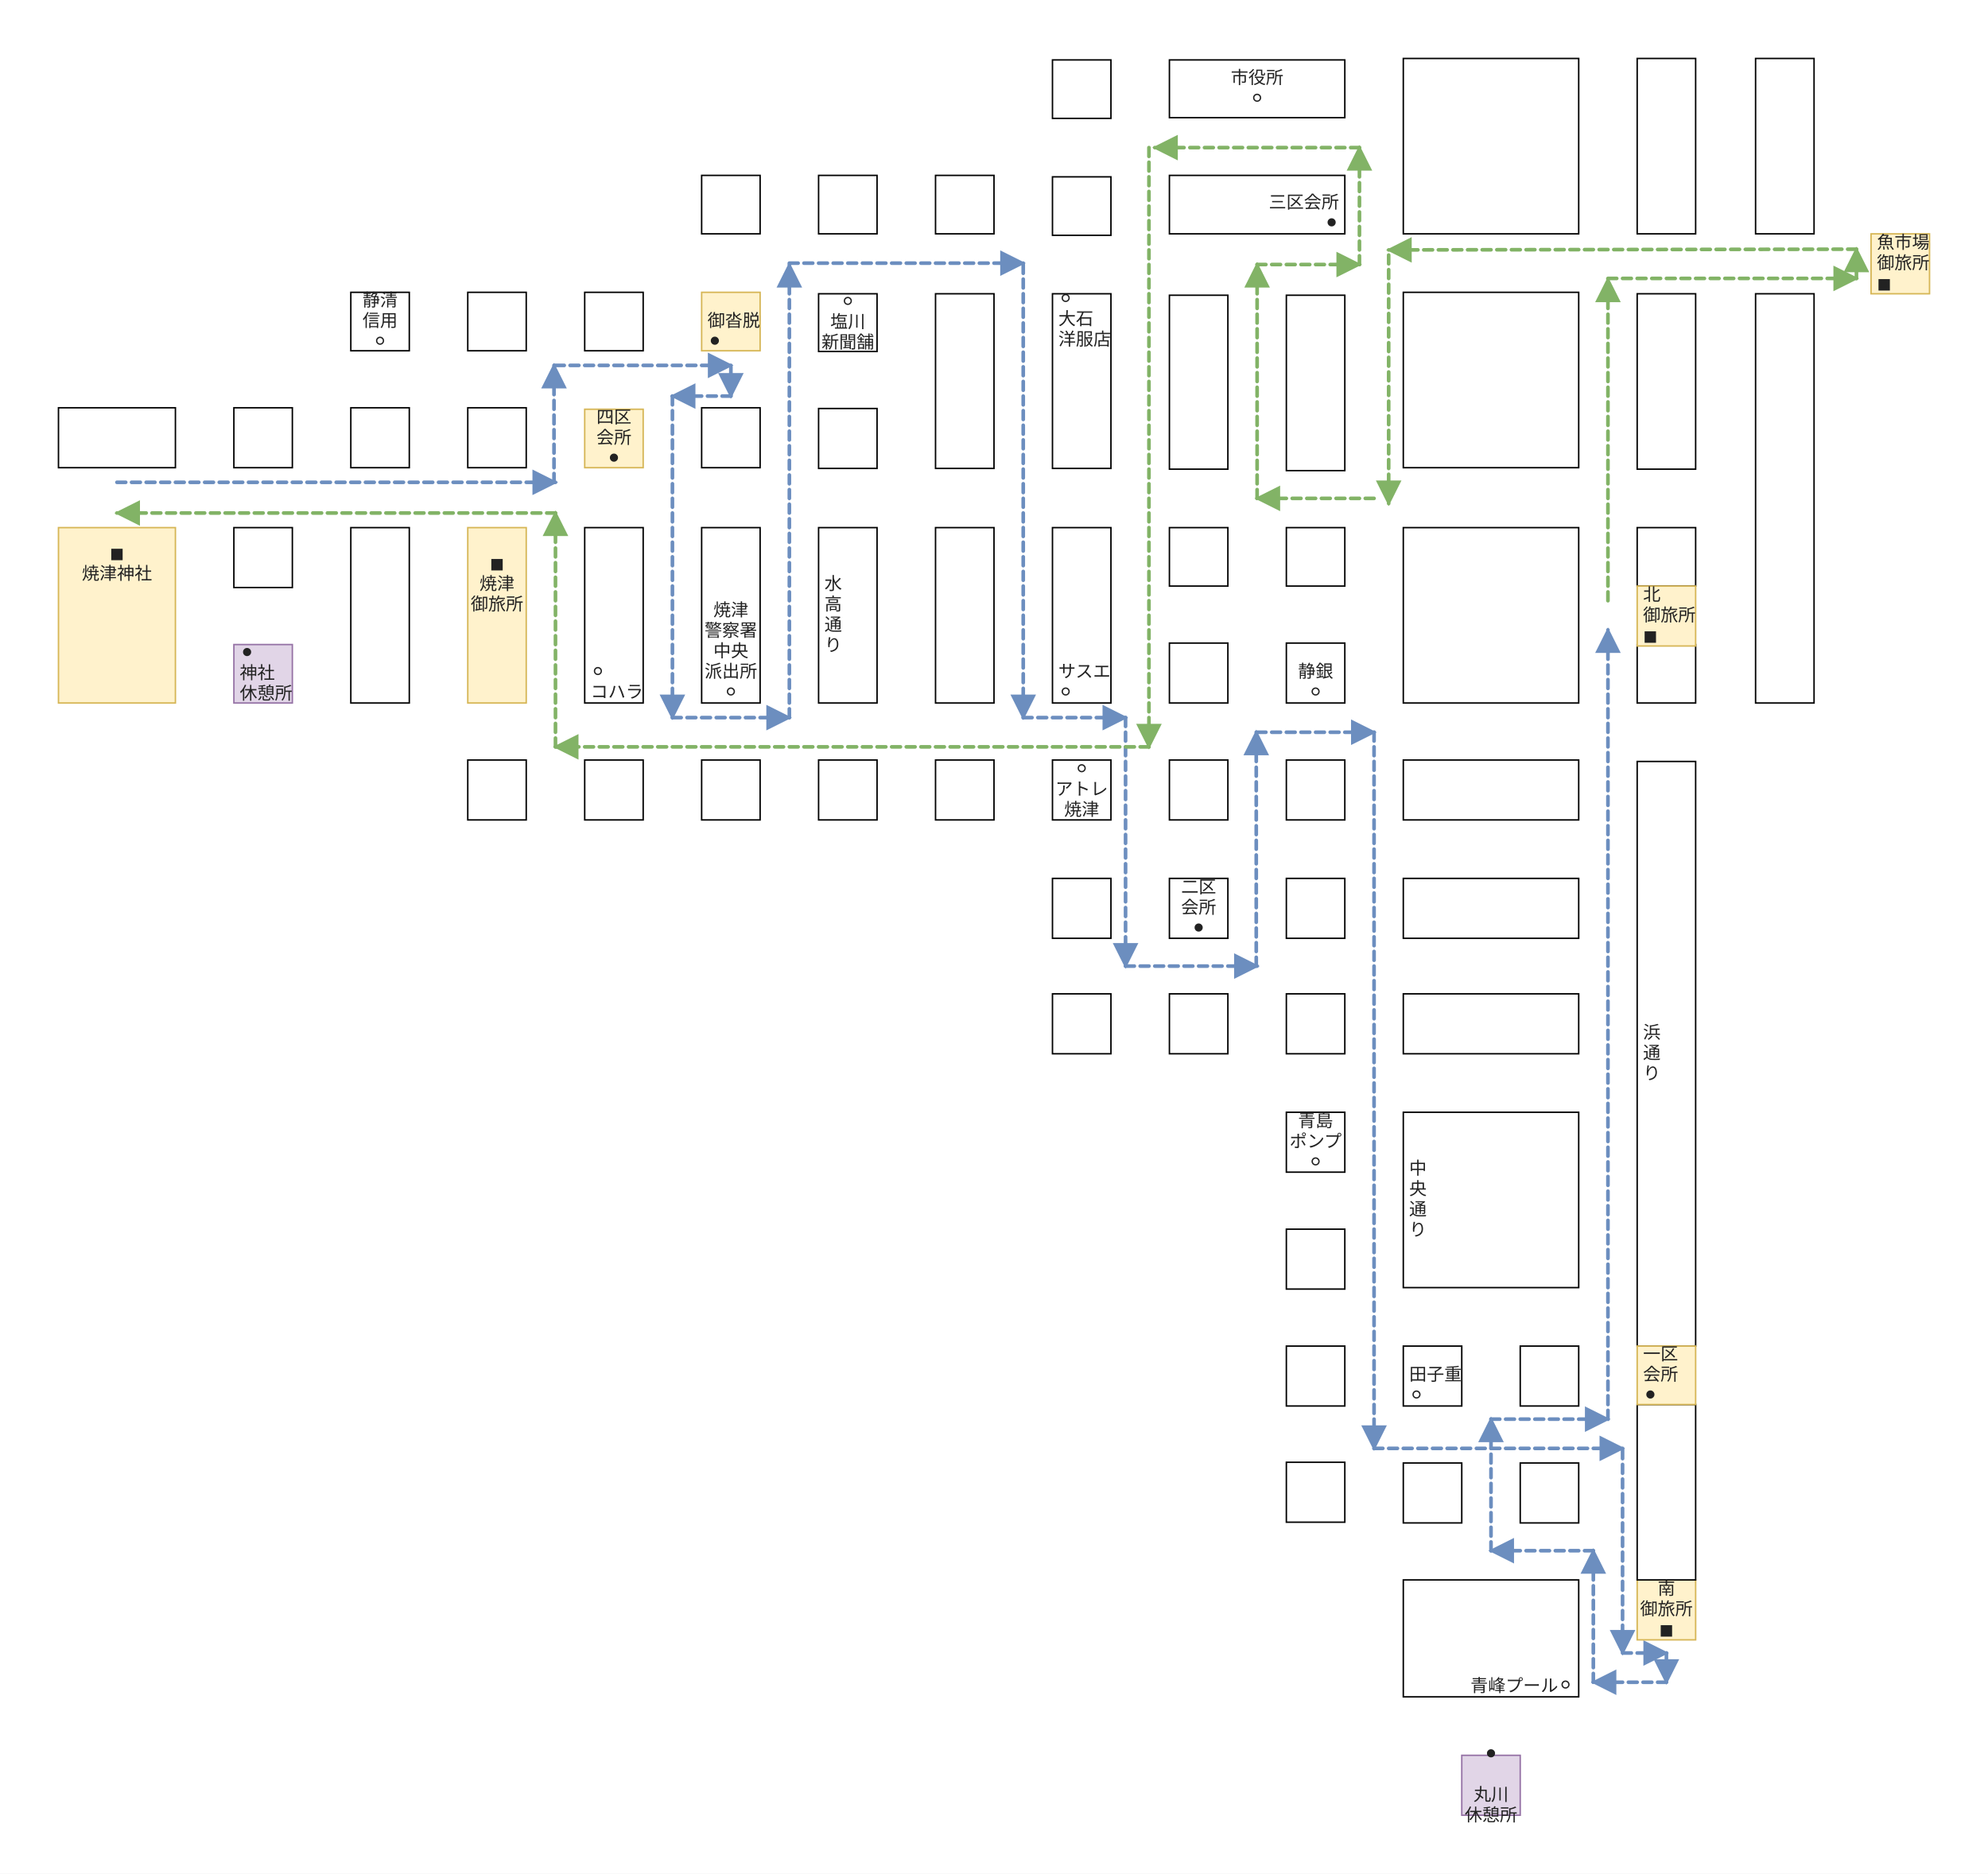
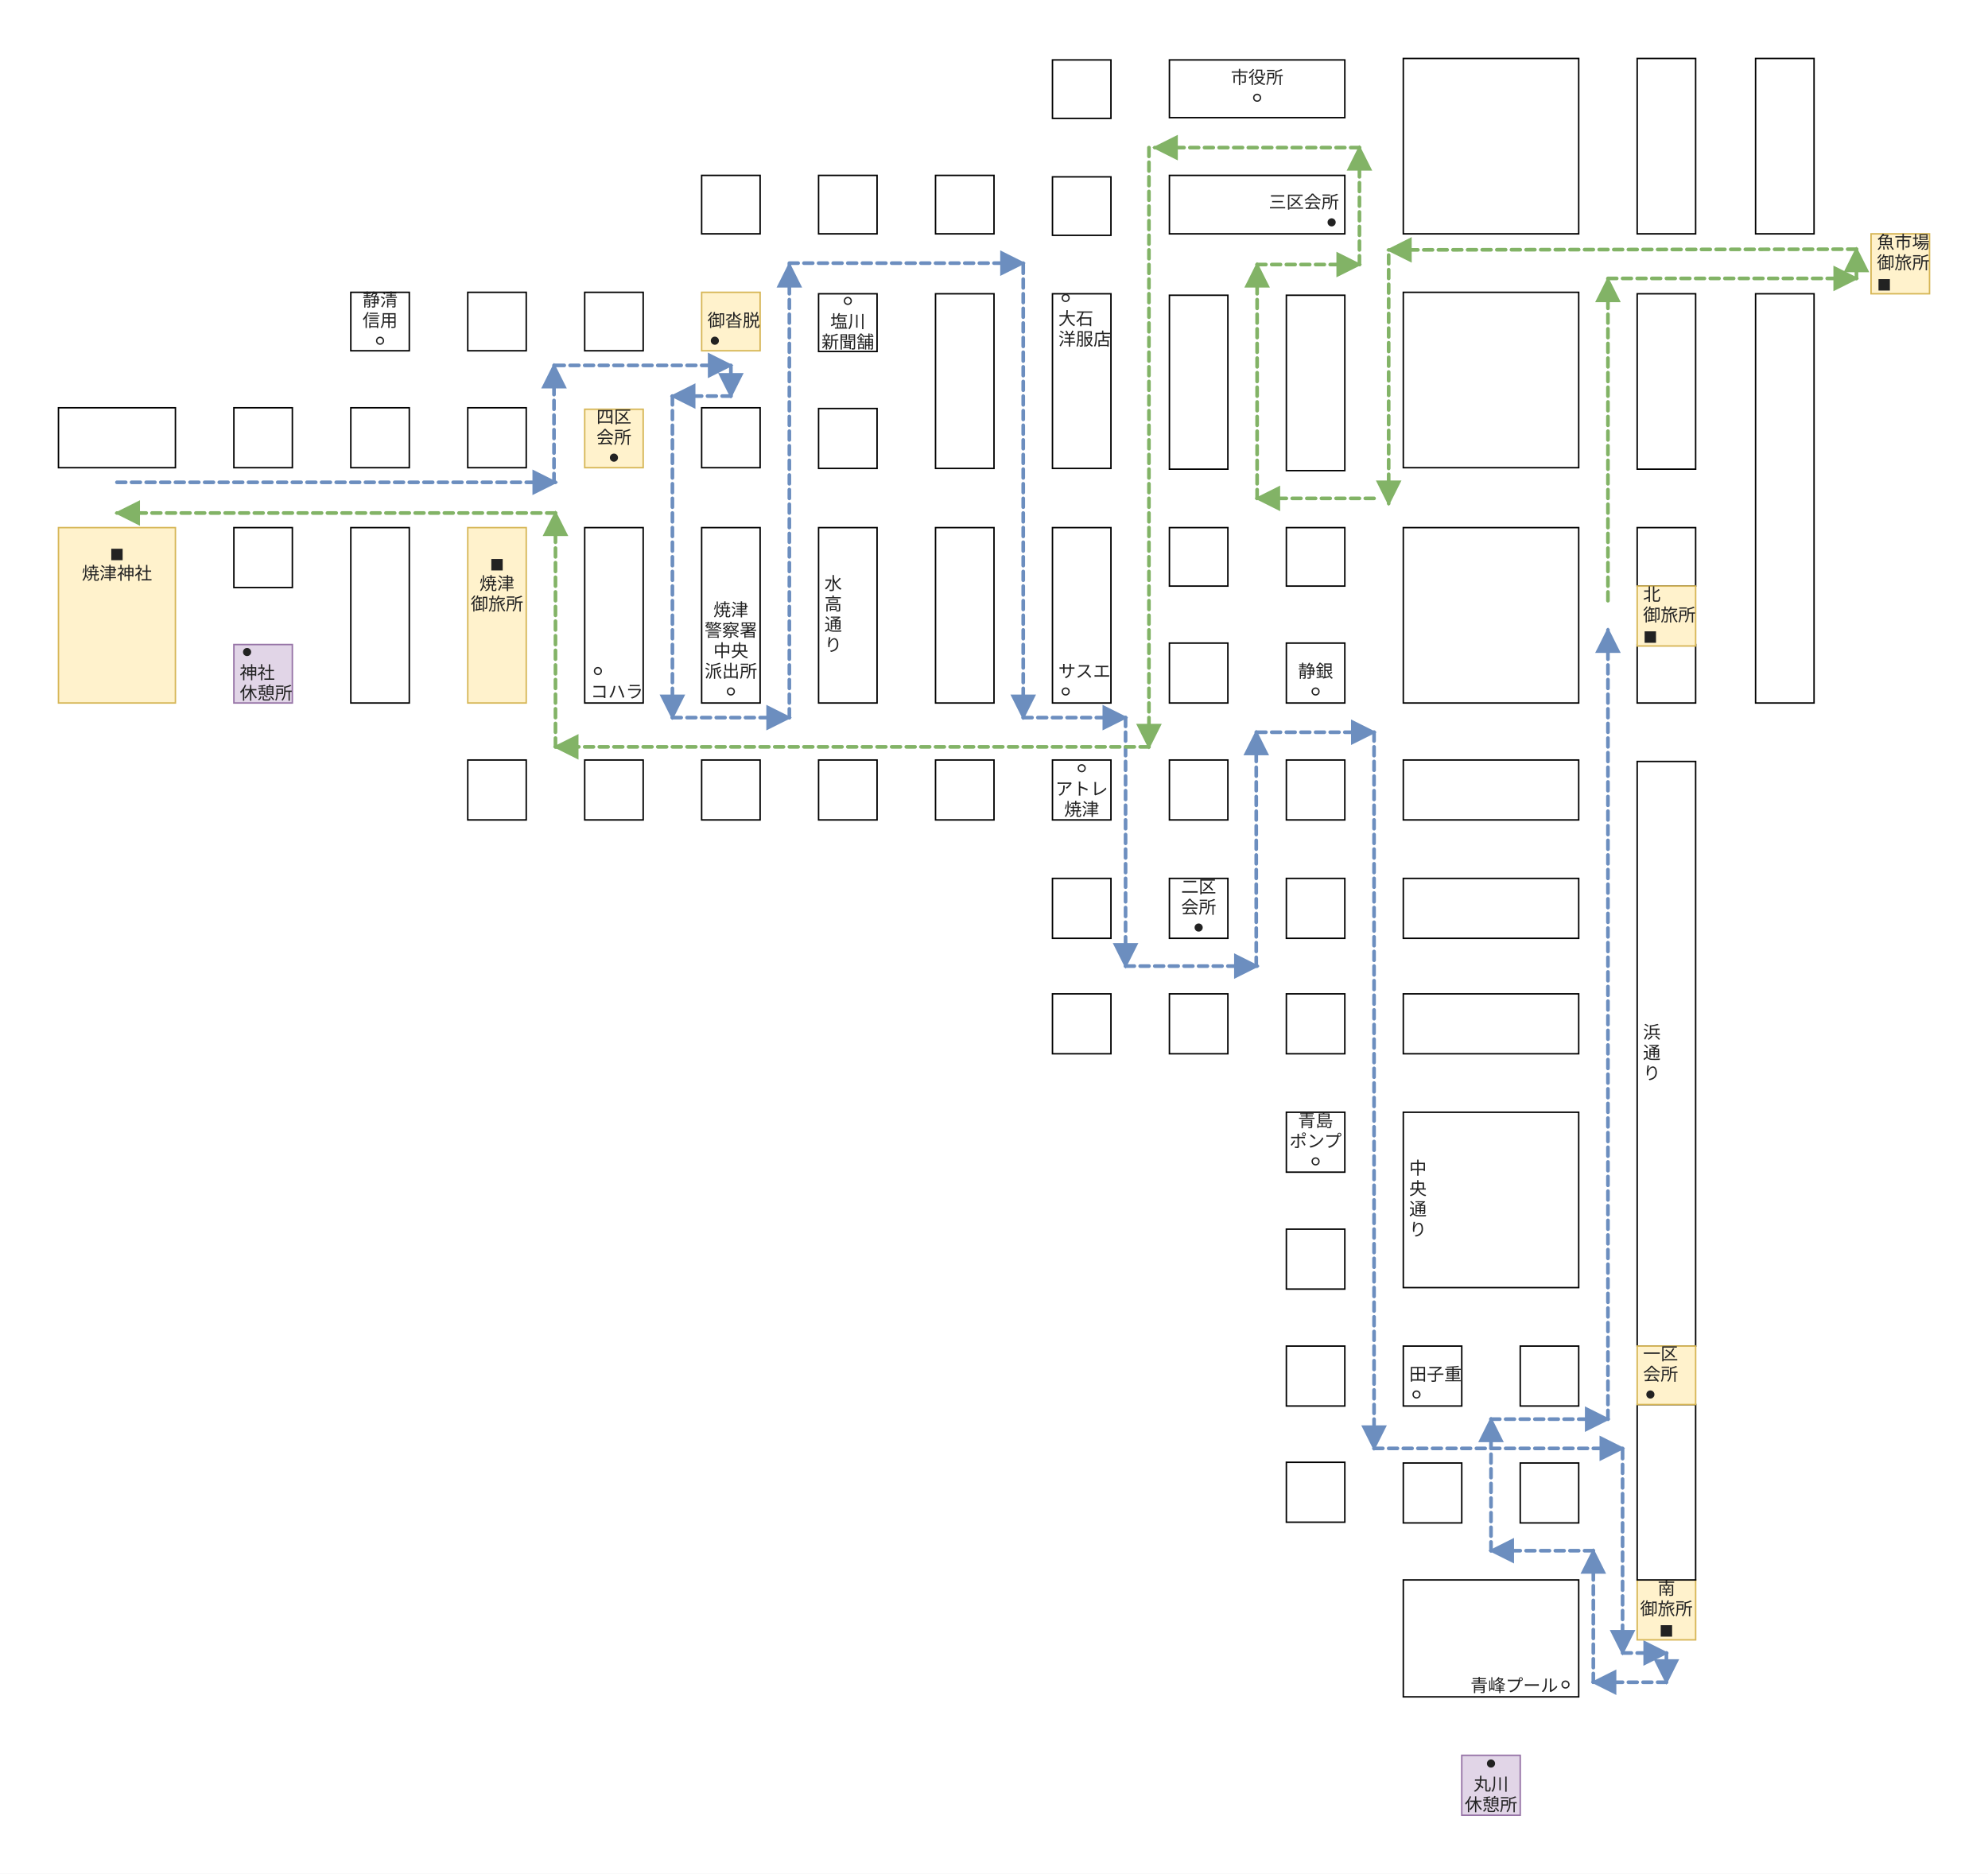
<svg xmlns="http://www.w3.org/2000/svg" viewBox="40.0 -121.0 1360.0 1282.0" width="1360" height="1282" font-family="sans-serif">
  <rect x="40.0" y="-121.0" width="1360.0" height="1282.0" fill="#ffffff" />
  <defs>
    <marker id="arrow-blue" viewBox="0 0 10 10" refX="9" refY="5" markerWidth="7" markerHeight="7" orient="auto-start-reverse">
      <path d="M0,0 L10,5 L0,10 z" fill="#6c8ebf" />
    </marker>
    <marker id="arrow-green" viewBox="0 0 10 10" refX="9" refY="5" markerWidth="7" markerHeight="7" orient="auto-start-reverse">
      <path d="M0,0 L10,5 L0,10 z" fill="#82b366" />
    </marker>
  </defs>
  <path d="M 120.0,209.0 L 420.0,209.0" fill="none" stroke="#6c8ebf" stroke-width="2.5" stroke-dasharray="6,4" marker-end="url(#arrow-blue)" stroke-linecap="round" stroke-linejoin="round" />
  <path d="M 419.0,209.0 L 419.0,129.0" fill="none" stroke="#6c8ebf" stroke-width="2.5" stroke-dasharray="6,4" marker-end="url(#arrow-blue)" stroke-linecap="round" stroke-linejoin="round" />
  <path d="M 420.0,129.0 L 540.0,129.0" fill="none" stroke="#6c8ebf" stroke-width="2.5" stroke-dasharray="6,4" marker-end="url(#arrow-blue)" stroke-linecap="round" stroke-linejoin="round" />
  <path d="M 500.0,150.0 L 500.0,370.0" fill="none" stroke="#6c8ebf" stroke-width="2.5" stroke-dasharray="6,4" marker-end="url(#arrow-blue)" stroke-linecap="round" stroke-linejoin="round" />
  <path d="M 500.0,370 L 580.0,370" fill="none" stroke="#6c8ebf" stroke-width="2.5" stroke-dasharray="6,4" marker-end="url(#arrow-blue)" stroke-linecap="round" stroke-linejoin="round" />
  <path d="M 580.0,370.0 L 580.0,60.0" fill="none" stroke="#6c8ebf" stroke-width="2.5" stroke-dasharray="6,4" marker-end="url(#arrow-blue)" stroke-linecap="round" stroke-linejoin="round" />
  <path d="M 580.0,59.05 L 740.0,59.05" fill="none" stroke="#6c8ebf" stroke-width="2.5" stroke-dasharray="6,4" marker-end="url(#arrow-blue)" stroke-linecap="round" stroke-linejoin="round" />
  <path d="M 740.0,60.0 L 740.0,370.0" fill="none" stroke="#6c8ebf" stroke-width="2.5" stroke-dasharray="6,4" marker-end="url(#arrow-blue)" stroke-linecap="round" stroke-linejoin="round" />
  <path d="M 740.0,370.0 L 810.0,370.0" fill="none" stroke="#6c8ebf" stroke-width="2.5" stroke-dasharray="6,4" marker-end="url(#arrow-blue)" stroke-linecap="round" stroke-linejoin="round" />
  <path d="M 810.0,370.0 L 810.0,540.0" fill="none" stroke="#6c8ebf" stroke-width="2.5" stroke-dasharray="6,4" marker-end="url(#arrow-blue)" stroke-linecap="round" stroke-linejoin="round" />
  <path d="M 810.0,540.0 L 900.0,540.0" fill="none" stroke="#6c8ebf" stroke-width="2.5" stroke-dasharray="6,4" marker-end="url(#arrow-blue)" stroke-linecap="round" stroke-linejoin="round" />
  <path d="M 899.41,540.0 L 899.41,380.0" fill="none" stroke="#6c8ebf" stroke-width="2.5" stroke-dasharray="6,4" marker-end="url(#arrow-blue)" stroke-linecap="round" stroke-linejoin="round" />
  <path d="M 540.0,150.0 L 500.0,150.0" fill="none" stroke="#6c8ebf" stroke-width="2.5" stroke-dasharray="6,4" marker-end="url(#arrow-blue)" stroke-linecap="round" stroke-linejoin="round" />
  <path d="M 540.0,150.0 L 540.0,130.0 L 540.0,150.0" fill="none" stroke="#6c8ebf" stroke-width="2.5" stroke-dasharray="6,4" marker-end="url(#arrow-blue)" stroke-linecap="round" stroke-linejoin="round" />
  <path d="M 900.0,380.0 L 980.0,380.0" fill="none" stroke="#6c8ebf" stroke-width="2.5" stroke-dasharray="6,4" marker-end="url(#arrow-blue)" stroke-linecap="round" stroke-linejoin="round" />
  <path d="M 980.0,380.0 L 980.0,870.0" fill="none" stroke="#6c8ebf" stroke-width="2.5" stroke-dasharray="6,4" marker-end="url(#arrow-blue)" stroke-linecap="round" stroke-linejoin="round" />
  <path d="M 980.0,870.0 L 1150.0,870.0" fill="none" stroke="#6c8ebf" stroke-width="2.5" stroke-dasharray="6,4" marker-end="url(#arrow-blue)" stroke-linecap="round" stroke-linejoin="round" />
  <path d="M 1150.0,871.0 L 1150.0,1010.0" fill="none" stroke="#6c8ebf" stroke-width="2.5" stroke-dasharray="6,4" marker-end="url(#arrow-blue)" stroke-linecap="round" stroke-linejoin="round" />
  <path d="M 1150.0,1010.0 L 1180.0,1010.0" fill="none" stroke="#6c8ebf" stroke-width="2.5" stroke-dasharray="6,4" marker-end="url(#arrow-blue)" stroke-linecap="round" stroke-linejoin="round" />
  <path d="M 1180.0,1010.0 L 1180.0,1030.0" fill="none" stroke="#6c8ebf" stroke-width="2.5" stroke-dasharray="6,4" marker-end="url(#arrow-blue)" stroke-linecap="round" stroke-linejoin="round" />
  <path d="M 1180.0,1030.0 L 1130.0,1030.0" fill="none" stroke="#6c8ebf" stroke-width="2.5" stroke-dasharray="6,4" marker-end="url(#arrow-blue)" stroke-linecap="round" stroke-linejoin="round" />
  <path d="M 1130.0,1030.0 L 1130.0,940.0" fill="none" stroke="#6c8ebf" stroke-width="2.5" stroke-dasharray="6,4" marker-end="url(#arrow-blue)" stroke-linecap="round" stroke-linejoin="round" />
  <path d="M 1130.0,940.0 L 1060.0,940.0" fill="none" stroke="#6c8ebf" stroke-width="2.5" stroke-dasharray="6,4" marker-end="url(#arrow-blue)" stroke-linecap="round" stroke-linejoin="round" />
  <path d="M 1060.0,940.0 L 1060.0,850.0" fill="none" stroke="#6c8ebf" stroke-width="2.5" stroke-dasharray="6,4" marker-end="url(#arrow-blue)" stroke-linecap="round" stroke-linejoin="round" />
  <path d="M 1060.0,850.0 L 1140.0,850.0" fill="none" stroke="#6c8ebf" stroke-width="2.5" stroke-dasharray="6,4" marker-end="url(#arrow-blue)" stroke-linecap="round" stroke-linejoin="round" />
  <path d="M 1140.0,850.0 L 1140.0,310.0" fill="none" stroke="#6c8ebf" stroke-width="2.5" stroke-dasharray="6,4" marker-end="url(#arrow-blue)" stroke-linecap="round" stroke-linejoin="round" />
  <path d="M 1140.0,290.0 L 1140.0,70.0" fill="none" stroke="#82b366" stroke-width="2.5" stroke-dasharray="6,4" marker-end="url(#arrow-green)" stroke-linecap="round" stroke-linejoin="round" />
  <path d="M 1140.0,69.5 L 1310.0,69.5" fill="none" stroke="#82b366" stroke-width="2.5" stroke-dasharray="6,4" marker-end="url(#arrow-green)" stroke-linecap="round" stroke-linejoin="round" />
  <path d="M 1310.0,69.5 L 1310.0,49.5" fill="none" stroke="#82b366" stroke-width="2.5" stroke-dasharray="6,4" marker-end="url(#arrow-green)" stroke-linecap="round" stroke-linejoin="round" />
  <path d="M 1310.0,49.5 L 990.0,50.0" fill="none" stroke="#82b366" stroke-width="2.5" stroke-dasharray="6,4" marker-end="url(#arrow-green)" stroke-linecap="round" stroke-linejoin="round" />
  <path d="M 990.0,53.5 L 990.0,223.5" fill="none" stroke="#82b366" stroke-width="2.5" stroke-dasharray="6,4" marker-end="url(#arrow-green)" stroke-linecap="round" stroke-linejoin="round" />
  <path d="M 980.0,220.0 L 900.0,220.0" fill="none" stroke="#82b366" stroke-width="2.5" stroke-dasharray="6,4" marker-end="url(#arrow-green)" stroke-linecap="round" stroke-linejoin="round" />
  <path d="M 900.0,220.0 L 900.0,60.0" fill="none" stroke="#82b366" stroke-width="2.5" stroke-dasharray="6,4" marker-end="url(#arrow-green)" stroke-linecap="round" stroke-linejoin="round" />
  <path d="M 900.0,60.0 L 970.0,60.0" fill="none" stroke="#82b366" stroke-width="2.5" stroke-dasharray="6,4" marker-end="url(#arrow-green)" stroke-linecap="round" stroke-linejoin="round" />
  <path d="M 970.0,60.0 L 970.0,-20.0" fill="none" stroke="#82b366" stroke-width="2.5" stroke-dasharray="6,4" marker-end="url(#arrow-green)" stroke-linecap="round" stroke-linejoin="round" />
  <path d="M 970.0,-20.0 L 830.0,-20.0" fill="none" stroke="#82b366" stroke-width="2.5" stroke-dasharray="6,4" marker-end="url(#arrow-green)" stroke-linecap="round" stroke-linejoin="round" />
  <path d="M 826.0,-20.0 L 826.0,390.0" fill="none" stroke="#82b366" stroke-width="2.5" stroke-dasharray="6,4" marker-end="url(#arrow-green)" stroke-linecap="round" stroke-linejoin="round" />
  <path d="M 826.0,390.0 L 420.0,390.0" fill="none" stroke="#82b366" stroke-width="2.5" stroke-dasharray="6,4" marker-end="url(#arrow-green)" stroke-linecap="round" stroke-linejoin="round" />
  <path d="M 420.0,390.0 L 420.0,230.0" fill="none" stroke="#82b366" stroke-width="2.5" stroke-dasharray="6,4" marker-end="url(#arrow-green)" stroke-linecap="round" stroke-linejoin="round" />
  <path d="M 420.0,230.0 L 120.0,230.0" fill="none" stroke="#82b366" stroke-width="2.5" stroke-dasharray="6,4" marker-end="url(#arrow-green)" stroke-linecap="round" stroke-linejoin="round" />
  <rect x="80.0" y="240.0" width="80.0" height="120.0" fill="#fff2cc" stroke="#d6b656" stroke-width="1" />
  <text x="120.0" y="261.5" font-size="12" text-anchor="middle" fill="#222222">◼️</text>
  <text x="120.0" y="275.5" font-size="12" text-anchor="middle" fill="#222222">焼津神社</text>
  <rect x="200.0" y="240.0" width="40.0" height="41.0" fill="#ffffff" stroke="#000000" stroke-width="1" />
  <rect x="200.0" y="320.0" width="40.0" height="40.0" fill="#e1d5e7" stroke="#9673a6" stroke-width="1" />
  <text x="204.0" y="329.5" font-size="12" text-anchor="start" fill="#222222">⚫︎</text>
  <text x="204.0" y="343.5" font-size="12" text-anchor="start" fill="#222222">神社</text>
  <text x="204.0" y="357.5" font-size="12" text-anchor="start" fill="#222222">休憩所</text>
  <rect x="280.0" y="240.0" width="40.0" height="120.0" fill="#ffffff" stroke="#000000" stroke-width="1" />
  <rect x="360.0" y="240.0" width="40.0" height="120.0" fill="#fff2cc" stroke="#d6b656" stroke-width="1" />
  <text x="380.0" y="268.5" font-size="12" text-anchor="middle" fill="#222222">◼️</text>
  <text x="380.0" y="282.5" font-size="12" text-anchor="middle" fill="#222222">焼津</text>
  <text x="380.0" y="296.5" font-size="12" text-anchor="middle" fill="#222222">御旅所</text>
  <rect x="440.0" y="159.0" width="40.0" height="40.0" fill="#fff2cc" stroke="#d6b656" stroke-width="1" />
  <text x="460.0" y="168.5" font-size="12" text-anchor="middle" fill="#222222">四区</text>
  <text x="460.0" y="182.5" font-size="12" text-anchor="middle" fill="#222222">会所</text>
  <text x="460.0" y="196.5" font-size="12" text-anchor="middle" fill="#222222">⚫︎</text>
  <rect x="520.0" y="79.0" width="40.0" height="40.0" fill="#fff2cc" stroke="#d6b656" stroke-width="1" />
  <text x="524.0" y="102.5" font-size="12" text-anchor="start" fill="#222222">御沓脱</text>
  <text x="524.0" y="116.5" font-size="12" text-anchor="start" fill="#222222">⚫︎</text>
  <rect x="440.0" y="240.0" width="40.0" height="120.0" fill="#ffffff" stroke="#000000" stroke-width="1" />
  <text x="444.0" y="342.5" font-size="12" text-anchor="start" fill="#222222">⚪︎</text>
  <text x="444.0" y="356.5" font-size="12" text-anchor="start" fill="#222222">コハラ</text>
  <rect x="520.0" y="158.0" width="40.0" height="41.0" fill="#ffffff" stroke="#000000" stroke-width="1" />
  <rect x="520.0" y="240.0" width="40.0" height="120.0" fill="#ffffff" stroke="#000000" stroke-width="1" />
  <text x="540.0" y="300.5" font-size="12" text-anchor="middle" fill="#222222">焼津</text>
  <text x="540.0" y="314.5" font-size="12" text-anchor="middle" fill="#222222">警察署</text>
  <text x="540.0" y="328.5" font-size="12" text-anchor="middle" fill="#222222">中央</text>
  <text x="540.0" y="342.5" font-size="12" text-anchor="middle" fill="#222222">派出所</text>
  <text x="540.0" y="356.5" font-size="12" text-anchor="middle" fill="#222222">⚪︎</text>
  <rect x="600.0" y="240.0" width="40.0" height="120.0" fill="#ffffff" stroke="#000000" stroke-width="1" />
  <text x="604.0" y="282.5" font-size="12" text-anchor="start" fill="#222222">水</text>
  <text x="604.0" y="296.5" font-size="12" text-anchor="start" fill="#222222">高</text>
  <text x="604.0" y="310.5" font-size="12" text-anchor="start" fill="#222222">通</text>
  <text x="604.0" y="324.5" font-size="12" text-anchor="start" fill="#222222">り</text>
  <rect x="600.0" y="80.0" width="40.0" height="39.5" fill="#ffffff" stroke="#000000" stroke-width="1" />
  <text x="620.0" y="89.25" font-size="12" text-anchor="middle" fill="#222222">⚪︎</text>
  <text x="620.0" y="103.25" font-size="12" text-anchor="middle" fill="#222222">塩川</text>
  <text x="620.0" y="117.25" font-size="12" text-anchor="middle" fill="#222222">新聞舗</text>
  <rect x="680.0" y="80.0" width="40.0" height="119.5" fill="#ffffff" stroke="#000000" stroke-width="1" />
  <rect x="760.0" y="80.0" width="40.0" height="119.5" fill="#ffffff" stroke="#000000" stroke-width="1" />
  <text x="764.0" y="87.25" font-size="12" text-anchor="start" fill="#222222">⚪︎</text>
  <text x="764.0" y="101.25" font-size="12" text-anchor="start" fill="#222222">大石</text>
  <text x="764.0" y="115.25" font-size="12" text-anchor="start" fill="#222222">洋服店</text>
  <rect x="600.0" y="158.5" width="40.0" height="41.0" fill="#ffffff" stroke="#000000" stroke-width="1" />
  <rect x="760.0" y="240.0" width="40.0" height="120.0" fill="#ffffff" stroke="#000000" stroke-width="1" />
  <text x="764.0" y="342.5" font-size="12" text-anchor="start" fill="#222222">サスエ</text>
  <text x="764.0" y="356.5" font-size="12" text-anchor="start" fill="#222222">⚪︎</text>
  <rect x="840.0" y="240.0" width="40.0" height="40.0" fill="#ffffff" stroke="#000000" stroke-width="1" />
  <rect x="840.0" y="319.0" width="40.0" height="41.0" fill="#ffffff" stroke="#000000" stroke-width="1" />
  <rect x="760.0" y="399.0" width="40.0" height="41.0" fill="#ffffff" stroke="#000000" stroke-width="1" />
  <text x="780.0" y="409.0" font-size="12" text-anchor="middle" fill="#222222">⚪︎</text>
  <text x="780.0" y="423.0" font-size="12" text-anchor="middle" fill="#222222">アトレ</text>
  <text x="780.0" y="437.0" font-size="12" text-anchor="middle" fill="#222222">焼津</text>
  <rect x="680.0" y="240.0" width="40.0" height="120.0" fill="#ffffff" stroke="#000000" stroke-width="1" />
  <rect x="840.0" y="399.0" width="40.0" height="41.0" fill="#ffffff" stroke="#000000" stroke-width="1" />
  <rect x="840.0" y="480.0" width="40.0" height="41.0" fill="#ffffff" stroke="#000000" stroke-width="1" />
  <text x="860.0" y="490.0" font-size="12" text-anchor="middle" fill="#222222">二区</text>
  <text x="860.0" y="504.0" font-size="12" text-anchor="middle" fill="#222222">会所</text>
  <text x="860.0" y="518.0" font-size="12" text-anchor="middle" fill="#222222">⚫︎</text>
  <rect x="920.0" y="399.0" width="40.0" height="41.0" fill="#ffffff" stroke="#000000" stroke-width="1" />
  <rect x="920.0" y="480.0" width="40.0" height="41.0" fill="#ffffff" stroke="#000000" stroke-width="1" />
  <rect x="1000.0" y="399.0" width="120.0" height="41.0" fill="#ffffff" stroke="#000000" stroke-width="1" />
  <rect x="1000.0" y="480.0" width="120.0" height="41.0" fill="#ffffff" stroke="#000000" stroke-width="1" />
  <rect x="1000.0" y="559.0" width="120.0" height="41.0" fill="#ffffff" stroke="#000000" stroke-width="1" />
  <rect x="920.0" y="640.0" width="40.0" height="41.0" fill="#ffffff" stroke="#000000" stroke-width="1" />
  <text x="940.0" y="650.0" font-size="12" text-anchor="middle" fill="#222222">青島</text>
  <text x="940.0" y="664.0" font-size="12" text-anchor="middle" fill="#222222">ポンプ</text>
  <text x="940.0" y="678.0" font-size="12" text-anchor="middle" fill="#222222">⚪︎</text>
  <rect x="920.0" y="559.0" width="40.0" height="41.0" fill="#ffffff" stroke="#000000" stroke-width="1" />
  <rect x="920.0" y="720.0" width="40.0" height="41.0" fill="#ffffff" stroke="#000000" stroke-width="1" />
  <rect x="920.0" y="800.0" width="40.0" height="41.0" fill="#ffffff" stroke="#000000" stroke-width="1" />
  <rect x="1000.0" y="800.0" width="40.0" height="41.0" fill="#ffffff" stroke="#000000" stroke-width="1" />
  <text x="1004.0" y="823.5" font-size="12" text-anchor="start" fill="#222222">田子重</text>
  <text x="1004.0" y="837.5" font-size="12" text-anchor="start" fill="#222222">⚪︎</text>
  <rect x="1000.0" y="640.0" width="120.0" height="120.0" fill="#ffffff" stroke="#000000" stroke-width="1" />
  <text x="1004.0" y="682.5" font-size="12" text-anchor="start" fill="#222222">中</text>
  <text x="1004.0" y="696.5" font-size="12" text-anchor="start" fill="#222222">央</text>
  <text x="1004.0" y="710.5" font-size="12" text-anchor="start" fill="#222222">通</text>
  <text x="1004.0" y="724.5" font-size="12" text-anchor="start" fill="#222222">り</text>
  <rect x="1000.0" y="880.0" width="40.0" height="41.0" fill="#ffffff" stroke="#000000" stroke-width="1" />
  <rect x="1080.0" y="880.0" width="40.0" height="41.0" fill="#ffffff" stroke="#000000" stroke-width="1" />
  <rect x="1080.0" y="800.0" width="40.0" height="41.0" fill="#ffffff" stroke="#000000" stroke-width="1" />
  <rect x="1000.0" y="960.0" width="120.0" height="80.0" fill="#ffffff" stroke="#000000" stroke-width="1" />
  <text x="1116.0" y="1036.5" font-size="12" text-anchor="end" fill="#222222">青峰プール⚪︎</text>
  <rect x="1160.0" y="960.0" width="40.0" height="41.0" fill="#fff2cc" stroke="#d6b656" stroke-width="1" />
  <text x="1180.0" y="970.0" font-size="12" text-anchor="middle" fill="#222222">南</text>
  <text x="1180.0" y="984.0" font-size="12" text-anchor="middle" fill="#222222">御旅所</text>
  <text x="1180.0" y="998.0" font-size="12" text-anchor="middle" fill="#222222">◼️</text>
  <rect x="1040.0" y="1080.0" width="40.0" height="41.0" fill="#e1d5e7" stroke="#9673a6" stroke-width="1" />
-   <text x="1060.0" y="1083.0" font-size="12" text-anchor="middle" fill="#222222">⚫︎</text>
-   <text x="1060.0" y="1111.0" font-size="12" text-anchor="middle" fill="#222222">丸川</text>
-   <text x="1060.0" y="1125.0" font-size="12" text-anchor="middle" fill="#222222">休憩所</text>
+   <text x="1060.0" y="1090.0" font-size="12" text-anchor="middle" fill="#222222">⚫︎</text>
+   <text x="1060.0" y="1104.0" font-size="12" text-anchor="middle" fill="#222222">丸川</text>
+   <text x="1060.0" y="1118.0" font-size="12" text-anchor="middle" fill="#222222">休憩所</text>
  <rect x="1160.0" y="240.0" width="40.0" height="40.0" fill="#ffffff" stroke="#000000" stroke-width="1" />
  <rect x="1160.0" y="320.0" width="40.0" height="40.0" fill="#ffffff" stroke="#000000" stroke-width="1" />
  <rect x="1160.0" y="280.0" width="40.0" height="41.0" fill="#fff2cc" stroke="#d6b656" stroke-width="1" />
  <text x="1164.0" y="290.0" font-size="12" text-anchor="start" fill="#222222">北</text>
  <text x="1164.0" y="304.0" font-size="12" text-anchor="start" fill="#222222">御旅所</text>
  <text x="1164.0" y="318.0" font-size="12" text-anchor="start" fill="#222222">◼️</text>
  <rect x="1160.0" y="80.0" width="40.0" height="120.0" fill="#ffffff" stroke="#000000" stroke-width="1" />
  <rect x="1241.0" y="80.0" width="40.0" height="280.0" fill="#ffffff" stroke="#000000" stroke-width="1" />
  <rect x="1320.0" y="39.0" width="40.0" height="41.0" fill="#fff2cc" stroke="#d6b656" stroke-width="1" />
  <text x="1324.0" y="49.0" font-size="12" text-anchor="start" fill="#222222">魚市場</text>
  <text x="1324.0" y="63.0" font-size="12" text-anchor="start" fill="#222222">御旅所</text>
  <text x="1324.0" y="77.0" font-size="12" text-anchor="start" fill="#222222">◼️</text>
  <rect x="920.0" y="81.0" width="40.0" height="120.0" fill="#ffffff" stroke="#000000" stroke-width="1" />
  <rect x="840.0" y="81.0" width="40.0" height="119.0" fill="#ffffff" stroke="#000000" stroke-width="1" />
  <rect x="840.0" y="-1.0" width="120.0" height="40.0" fill="#ffffff" stroke="#000000" stroke-width="1" />
  <text x="956.0" y="21.5" font-size="12" text-anchor="end" fill="#222222">三区会所</text>
  <text x="956.0" y="35.5" font-size="12" text-anchor="end" fill="#222222">⚫︎</text>
  <rect x="1000.0" y="240.0" width="120.0" height="120.0" fill="#ffffff" stroke="#000000" stroke-width="1" />
  <rect x="920.0" y="319.0" width="40.0" height="41.0" fill="#ffffff" stroke="#000000" stroke-width="1" />
  <text x="940.0" y="342.5" font-size="12" text-anchor="middle" fill="#222222">静銀</text>
  <text x="940.0" y="356.5" font-size="12" text-anchor="middle" fill="#222222">⚪︎</text>
  <rect x="920.0" y="240.0" width="40.0" height="40.0" fill="#ffffff" stroke="#000000" stroke-width="1" />
  <rect x="1160.0" y="840.0" width="40.0" height="120.0" fill="#ffffff" stroke="#000000" stroke-width="1" />
  <rect x="1160.0" y="400.0" width="40.0" height="400.0" fill="#ffffff" stroke="#000000" stroke-width="1" />
  <text x="1164.0" y="589.5" font-size="12" text-anchor="start" fill="#222222">浜</text>
  <text x="1164.0" y="603.5" font-size="12" text-anchor="start" fill="#222222">通</text>
  <text x="1164.0" y="617.5" font-size="12" text-anchor="start" fill="#222222">り</text>
  <rect x="1160.0" y="800.0" width="40.0" height="40.0" fill="#fff2cc" stroke="#d6b656" stroke-width="1" />
  <text x="1164.0" y="809.5" font-size="12" text-anchor="start" fill="#222222">一区</text>
  <text x="1164.0" y="823.5" font-size="12" text-anchor="start" fill="#222222">会所</text>
  <text x="1164.0" y="837.5" font-size="12" text-anchor="start" fill="#222222">⚫︎</text>
  <rect x="1000.0" y="79.0" width="120.0" height="120.0" fill="#ffffff" stroke="#000000" stroke-width="1" />
  <rect x="840.0" y="559.0" width="40.0" height="41.0" fill="#ffffff" stroke="#000000" stroke-width="1" />
  <rect x="920.0" y="879.5" width="40.0" height="41.0" fill="#ffffff" stroke="#000000" stroke-width="1" />
  <rect x="680.0" y="399.0" width="40.0" height="41.0" fill="#ffffff" stroke="#000000" stroke-width="1" />
  <rect x="600.0" y="399.0" width="40.0" height="41.0" fill="#ffffff" stroke="#000000" stroke-width="1" />
  <rect x="520.0" y="399.0" width="40.0" height="41.0" fill="#ffffff" stroke="#000000" stroke-width="1" />
  <rect x="440.0" y="399.0" width="40.0" height="41.0" fill="#ffffff" stroke="#000000" stroke-width="1" />
  <rect x="360.0" y="399.0" width="40.0" height="41.0" fill="#ffffff" stroke="#000000" stroke-width="1" />
  <rect x="80.0" y="158.0" width="80.0" height="41.0" fill="#ffffff" stroke="#000000" stroke-width="1" />
  <rect x="200.0" y="158.0" width="40.0" height="41.0" fill="#ffffff" stroke="#000000" stroke-width="1" />
  <rect x="280.0" y="158.0" width="40.0" height="41.0" fill="#ffffff" stroke="#000000" stroke-width="1" />
  <rect x="360.0" y="158.0" width="40.0" height="41.0" fill="#ffffff" stroke="#000000" stroke-width="1" />
  <rect x="1241.0" y="-81.0" width="40.0" height="120.0" fill="#ffffff" stroke="#000000" stroke-width="1" />
  <rect x="1160.0" y="-81.0" width="40.0" height="120.0" fill="#ffffff" stroke="#000000" stroke-width="1" />
  <rect x="1000.0" y="-81.0" width="120.0" height="120.0" fill="#ffffff" stroke="#000000" stroke-width="1" />
  <rect x="840.0" y="-80.0" width="120.0" height="39.5" fill="#ffffff" stroke="#000000" stroke-width="1" />
  <text x="900.0" y="-63.75" font-size="12" text-anchor="middle" fill="#222222">市役所</text>
  <text x="900.0" y="-49.75" font-size="12" text-anchor="middle" fill="#222222">⚪︎</text>
  <rect x="760.0" y="0.0" width="40.0" height="40.0" fill="#ffffff" stroke="#000000" stroke-width="1" />
  <rect x="760.0" y="480.0" width="40.0" height="41.0" fill="#ffffff" stroke="#000000" stroke-width="1" />
  <rect x="760.0" y="559.0" width="40.0" height="41.0" fill="#ffffff" stroke="#000000" stroke-width="1" />
  <rect x="680.0" y="-1.0" width="40.0" height="40.0" fill="#ffffff" stroke="#000000" stroke-width="1" />
  <rect x="600.0" y="-1.0" width="40.0" height="40.0" fill="#ffffff" stroke="#000000" stroke-width="1" />
  <rect x="760.0" y="-80.0" width="40.0" height="40.0" fill="#ffffff" stroke="#000000" stroke-width="1" />
  <rect x="520.0" y="-1.0" width="40.0" height="40.0" fill="#ffffff" stroke="#000000" stroke-width="1" />
  <rect x="440.0" y="79.0" width="40.0" height="40.0" fill="#ffffff" stroke="#000000" stroke-width="1" />
  <rect x="360.0" y="79.0" width="40.0" height="40.0" fill="#ffffff" stroke="#000000" stroke-width="1" />
  <rect x="280.0" y="79.0" width="40.0" height="40.0" fill="#ffffff" stroke="#000000" stroke-width="1" />
  <text x="300.0" y="88.5" font-size="12" text-anchor="middle" fill="#222222">静清</text>
  <text x="300.0" y="102.5" font-size="12" text-anchor="middle" fill="#222222">信用</text>
  <text x="300.0" y="116.5" font-size="12" text-anchor="middle" fill="#222222">⚪︎</text>
</svg>
